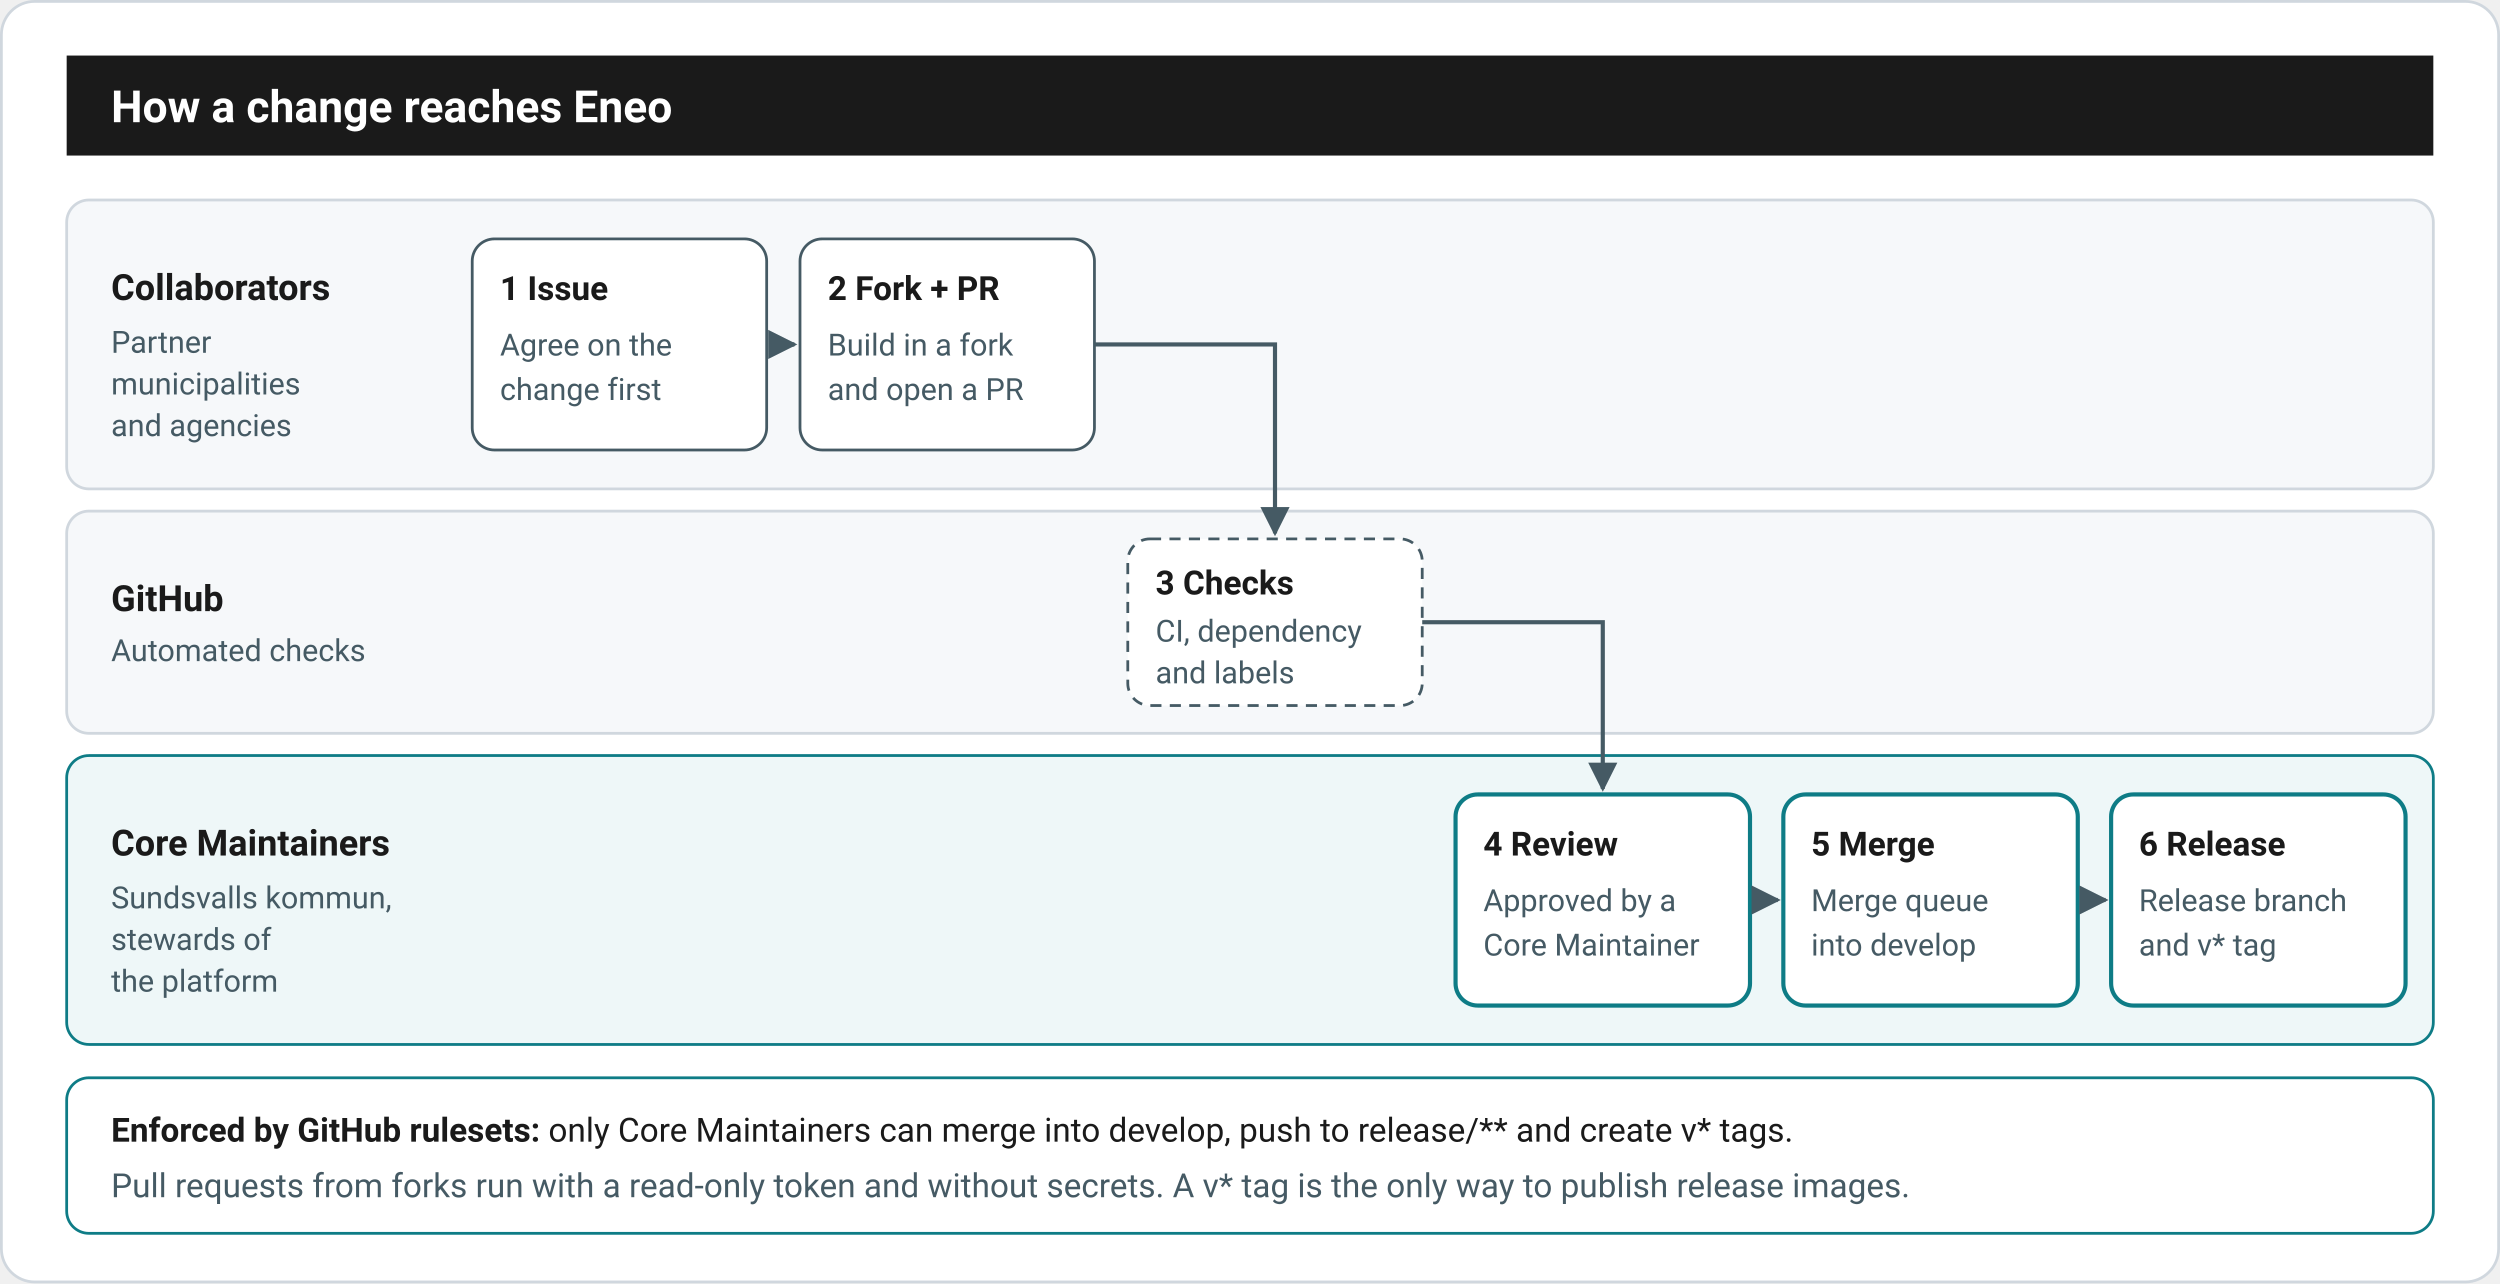
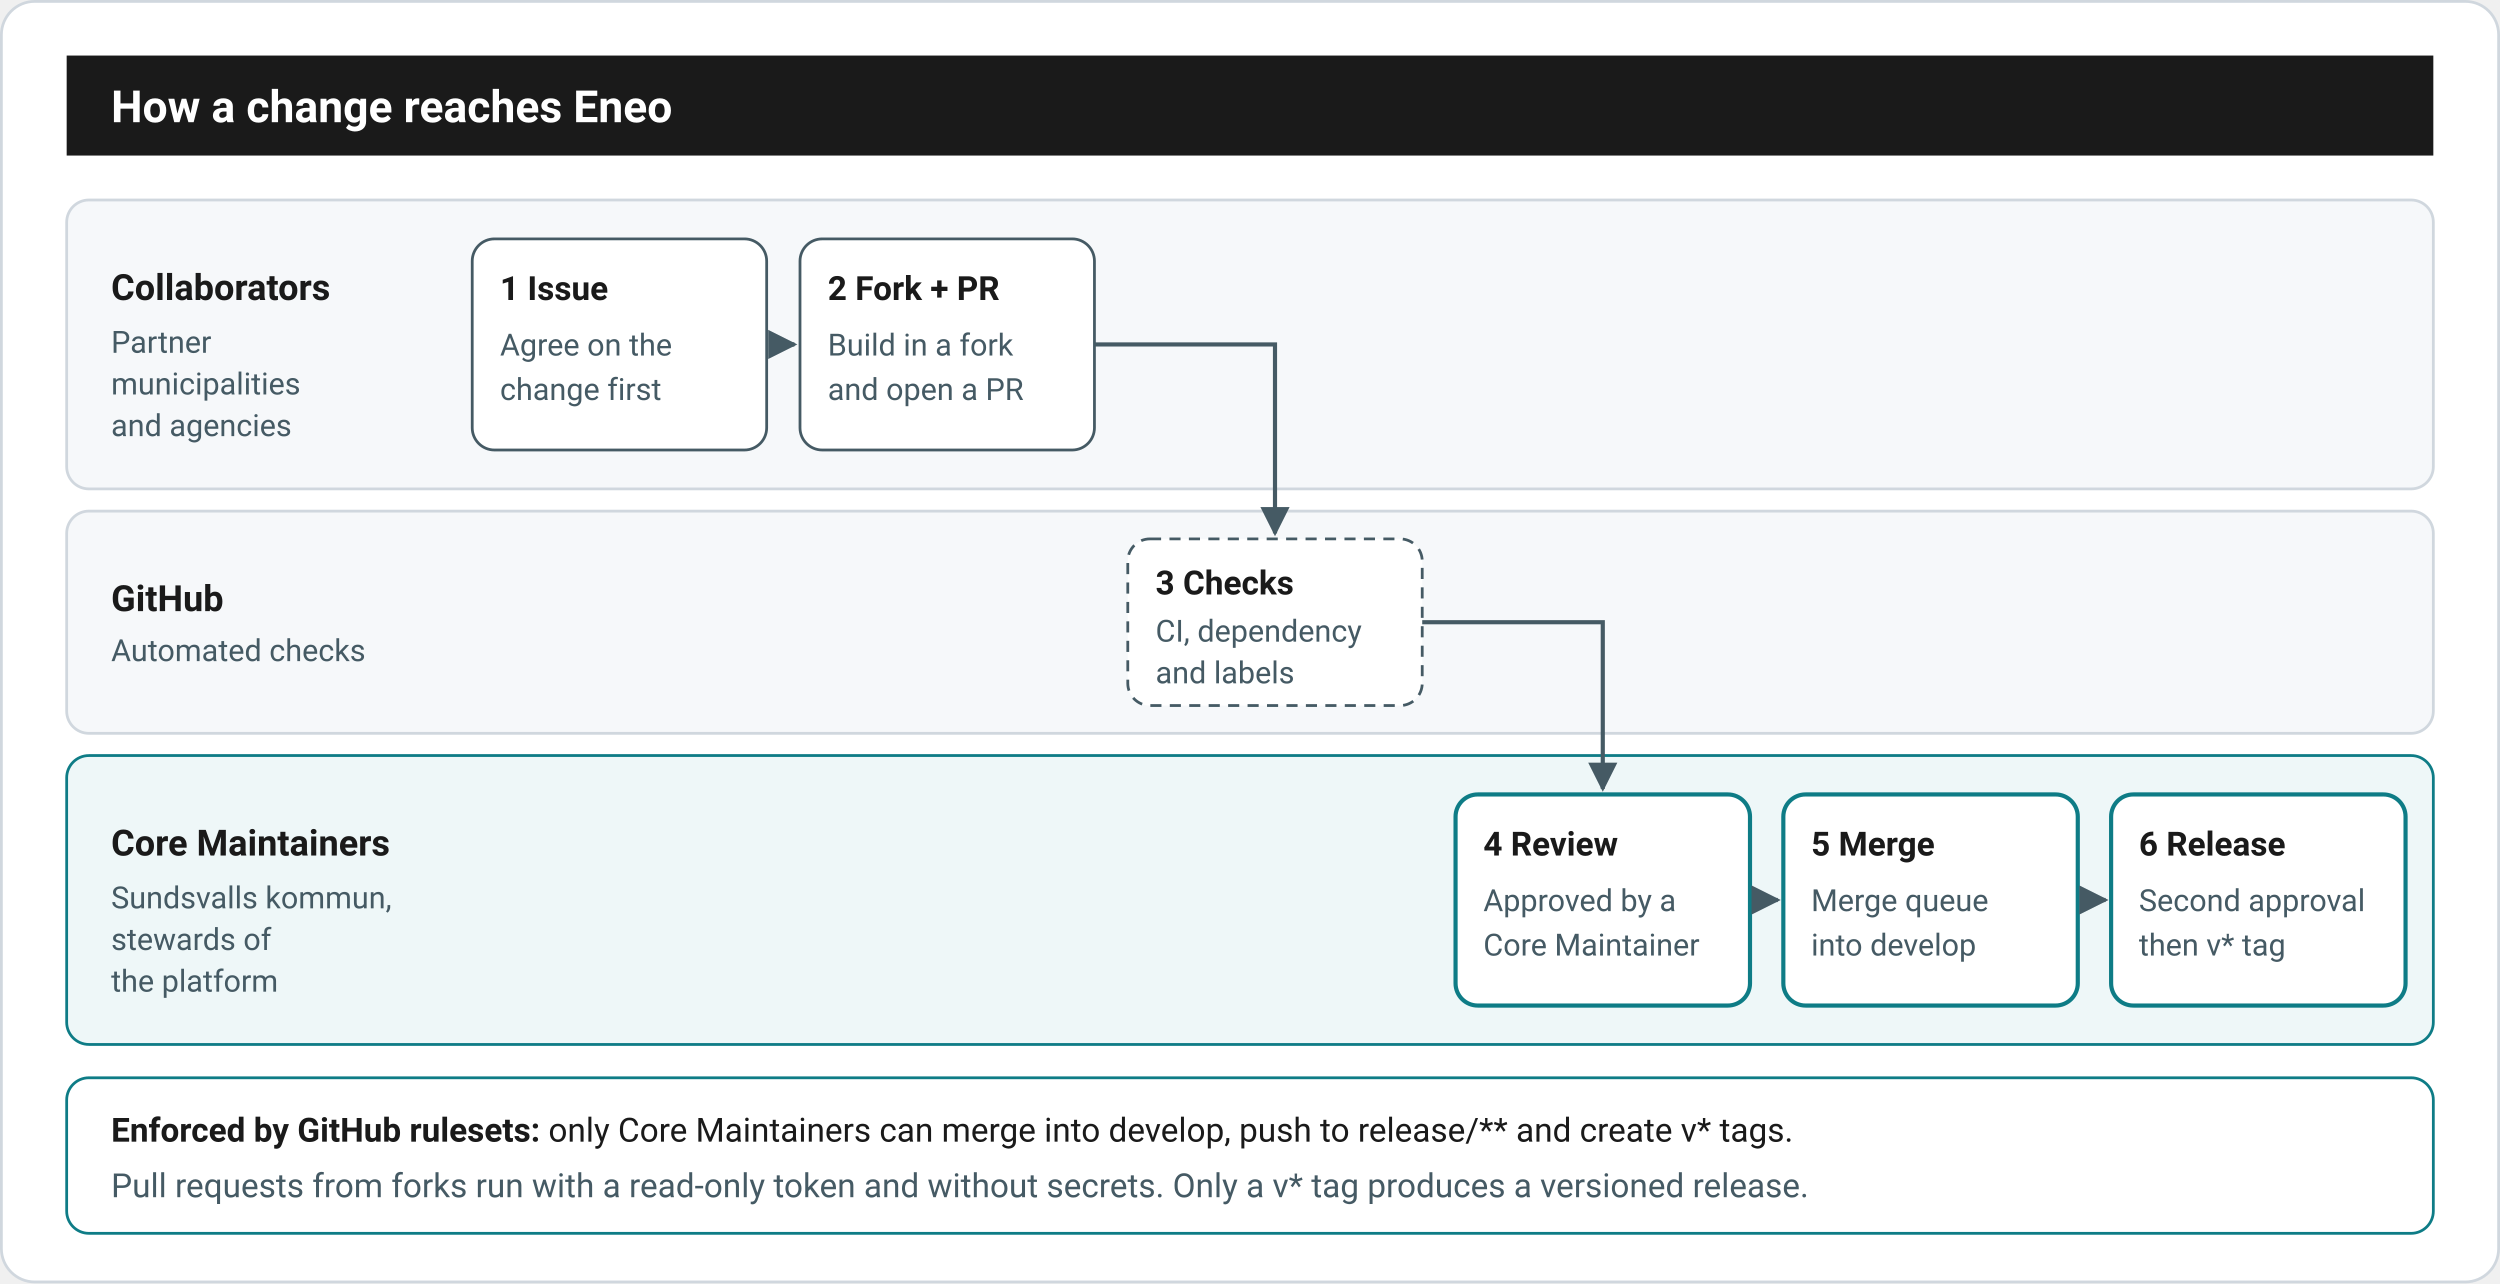
<svg xmlns="http://www.w3.org/2000/svg" width="900" height="462" viewBox="0 0 900 462" role="img" aria-labelledby="title desc" font-family="system-ui, -apple-system, Segoe UI, Roboto, sans-serif">
  <defs>
    <marker id="arrow" viewBox="0 0 10 10" refX="9" refY="5" markerWidth="7" markerHeight="7" orient="auto">
      <path d="M0 0 L10 5 L0 10 z" fill="#455a64" />
    </marker>
  </defs>
  <rect x="0.5" y="0.5" width="899" height="461" rx="12" fill="#ffffff" stroke="#d0d7de" />
  <rect x="24" y="20" width="852" height="36" fill="#1a1a1a" />
  <text x="40" y="44" fill="#ffffff" font-size="16" font-weight="700">How a change reaches Eneo</text>
  <rect x="24" y="72" width="852" height="104" rx="8" fill="#f6f8fa" stroke="#d0d7de" />
  <rect x="24" y="184" width="852" height="80" rx="8" fill="#f6f8fa" stroke="#d0d7de" />
  <rect x="24" y="272" width="852" height="104" rx="8" fill="#eef7f8" stroke="#0e7c86" />
  <text x="40" y="108" fill="#1a1a1a" font-size="13" font-weight="700">Collaborators</text>
  <text x="40" y="127" fill="#455a64" font-size="11">Partner</text>
  <text x="40" y="142" fill="#455a64" font-size="11">municipalities</text>
  <text x="40" y="157" fill="#455a64" font-size="11">and agencies</text>
  <text x="40" y="220" fill="#1a1a1a" font-size="13" font-weight="700">GitHub</text>
  <text x="40" y="238" fill="#455a64" font-size="11">Automated checks</text>
  <text x="40" y="308" fill="#1a1a1a" font-size="13" font-weight="700">Core Maintainers</text>
  <text x="40" y="327" fill="#455a64" font-size="11">Sundsvalls kommun,</text>
  <text x="40" y="342" fill="#455a64" font-size="11">stewards of</text>
  <text x="40" y="357" fill="#455a64" font-size="11">the platform</text>
  <rect x="170" y="86" width="106" height="76" rx="8" fill="#ffffff" stroke="#455a64" />
  <text x="180" y="108" fill="#1a1a1a" font-size="12" font-weight="700">1 Issue</text>
  <text x="180" y="128" fill="#455a64" font-size="11">Agree on the</text>
  <text x="180" y="144" fill="#455a64" font-size="11">change first</text>
  <line x1="277" y1="124" x2="286" y2="124" stroke="#455a64" stroke-width="1.5" marker-end="url(#arrow)" />
  <rect x="288" y="86" width="106" height="76" rx="8" fill="#ffffff" stroke="#455a64" />
  <text x="298" y="108" fill="#1a1a1a" font-size="12" font-weight="700">2 Fork + PR</text>
  <text x="298" y="128" fill="#455a64" font-size="11">Build in a fork</text>
  <text x="298" y="144" fill="#455a64" font-size="11">and open a PR</text>
  <path d="M394 124 H459 V192" fill="none" stroke="#455a64" stroke-width="1.5" marker-end="url(#arrow)" />
  <rect x="406" y="194" width="106" height="60" rx="8" fill="#ffffff" stroke="#455a64" stroke-dasharray="4 3" />
  <text x="416" y="214" fill="#1a1a1a" font-size="12" font-weight="700">3 Checks</text>
  <text x="416" y="231" fill="#455a64" font-size="11">CI, dependency</text>
  <text x="416" y="246" fill="#455a64" font-size="11">and labels</text>
  <path d="M512 224 H577 V284" fill="none" stroke="#455a64" stroke-width="1.5" marker-end="url(#arrow)" />
  <rect x="524" y="286" width="106" height="76" rx="8" fill="#ffffff" stroke="#0e7c86" stroke-width="1.5" />
  <text x="534" y="308" fill="#1a1a1a" font-size="12" font-weight="700">4 Review</text>
  <text x="534" y="328" fill="#455a64" font-size="11">Approved by a</text>
  <text x="534" y="344" fill="#455a64" font-size="11">Core Maintainer</text>
  <line x1="631" y1="324" x2="640" y2="324" stroke="#455a64" stroke-width="1.5" marker-end="url(#arrow)" />
  <rect x="642" y="286" width="106" height="76" rx="8" fill="#ffffff" stroke="#0e7c86" stroke-width="1.5" />
  <text x="652" y="308" fill="#1a1a1a" font-size="12" font-weight="700">5 Merge</text>
  <text x="652" y="328" fill="#455a64" font-size="11">Merge queue</text>
  <text x="652" y="344" fill="#455a64" font-size="11">into develop</text>
  <line x1="749" y1="324" x2="758" y2="324" stroke="#455a64" stroke-width="1.5" marker-end="url(#arrow)" />
  <rect x="760" y="286" width="106" height="76" rx="8" fill="#ffffff" stroke="#0e7c86" stroke-width="1.5" />
  <text x="770" y="308" fill="#1a1a1a" font-size="12" font-weight="700">6 Release</text>
-   <text x="770" y="328" fill="#455a64" font-size="11">Release branch</text>
-   <text x="770" y="344" fill="#455a64" font-size="11">and v* tag</text>
+   <text x="770" y="328" fill="#455a64" font-size="11">Second approval</text>
+   <text x="770" y="344" fill="#455a64" font-size="11">then v* tag</text>
  <rect x="24" y="388" width="852" height="56" rx="8" fill="#ffffff" stroke="#0e7c86" />
  <text x="40" y="411" fill="#1a1a1a" font-size="12">
    <tspan font-weight="700">Enforced by GitHub rulesets:</tspan> only Core Maintainers can merge into develop, push to release/** and create v* tags.</text>
-   <text x="40" y="431" fill="#455a64" font-size="12">Pull requests from forks run with a read-only token and without secrets. A v* tag is the only way to publish release images.</text>
+   <text x="40" y="431" fill="#455a64" font-size="12">Pull requests from forks run with a read-only token and without secrets. Only a v* tag produces a versioned release.</text>
</svg>
